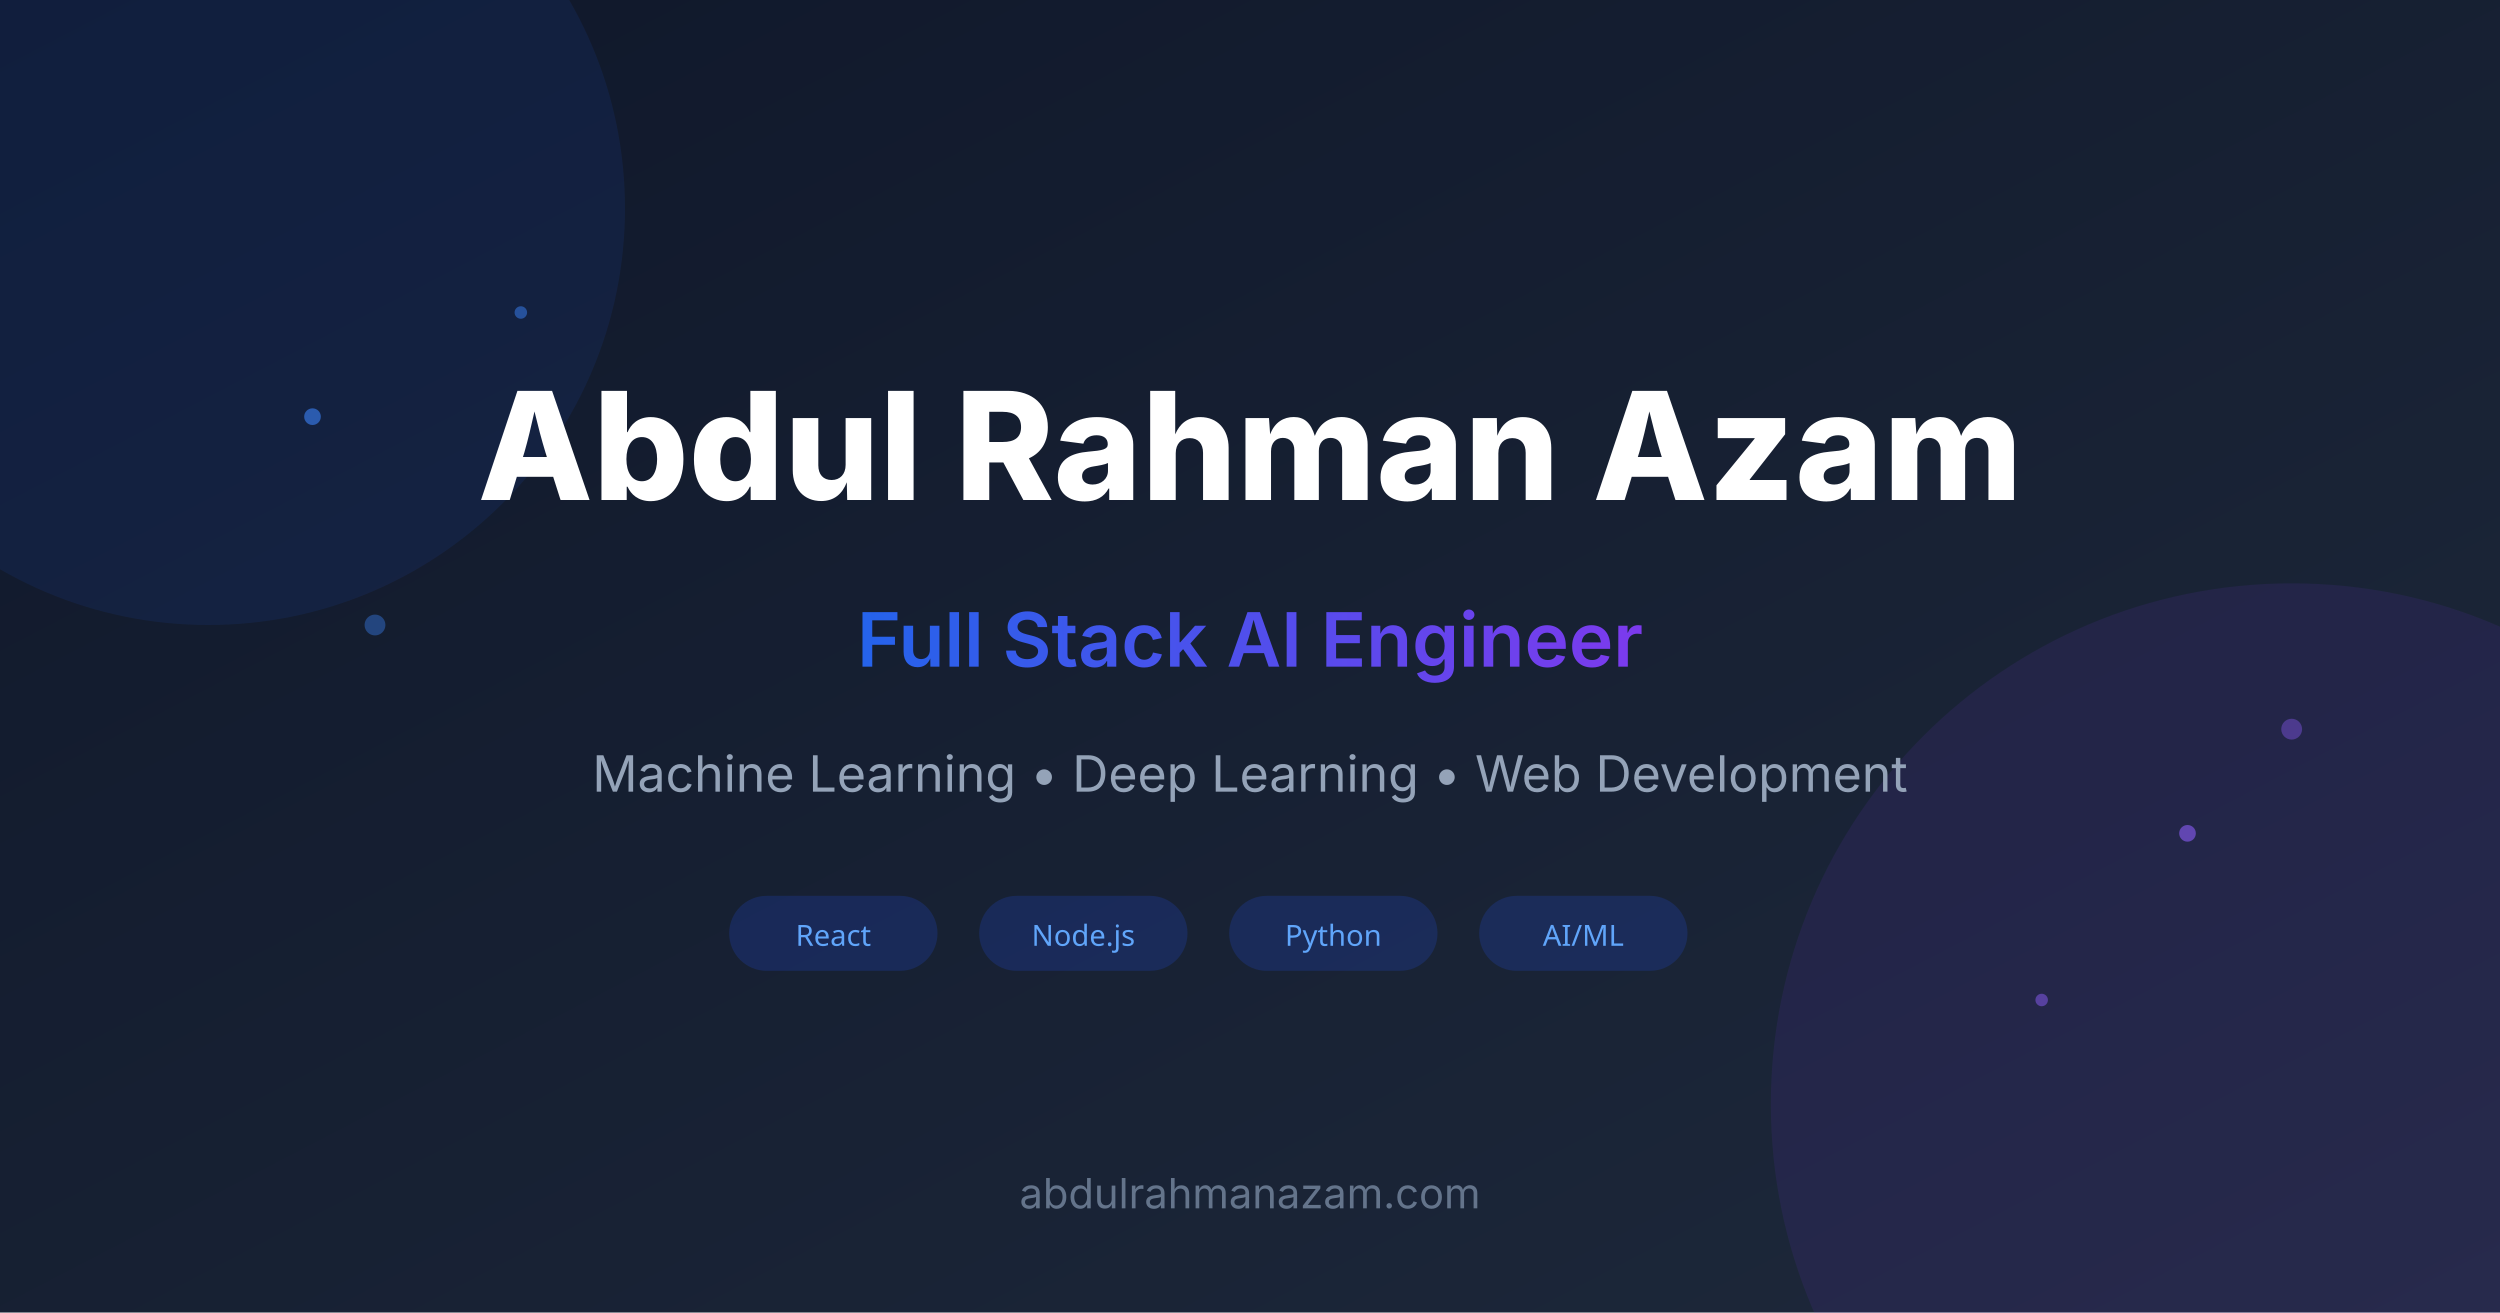
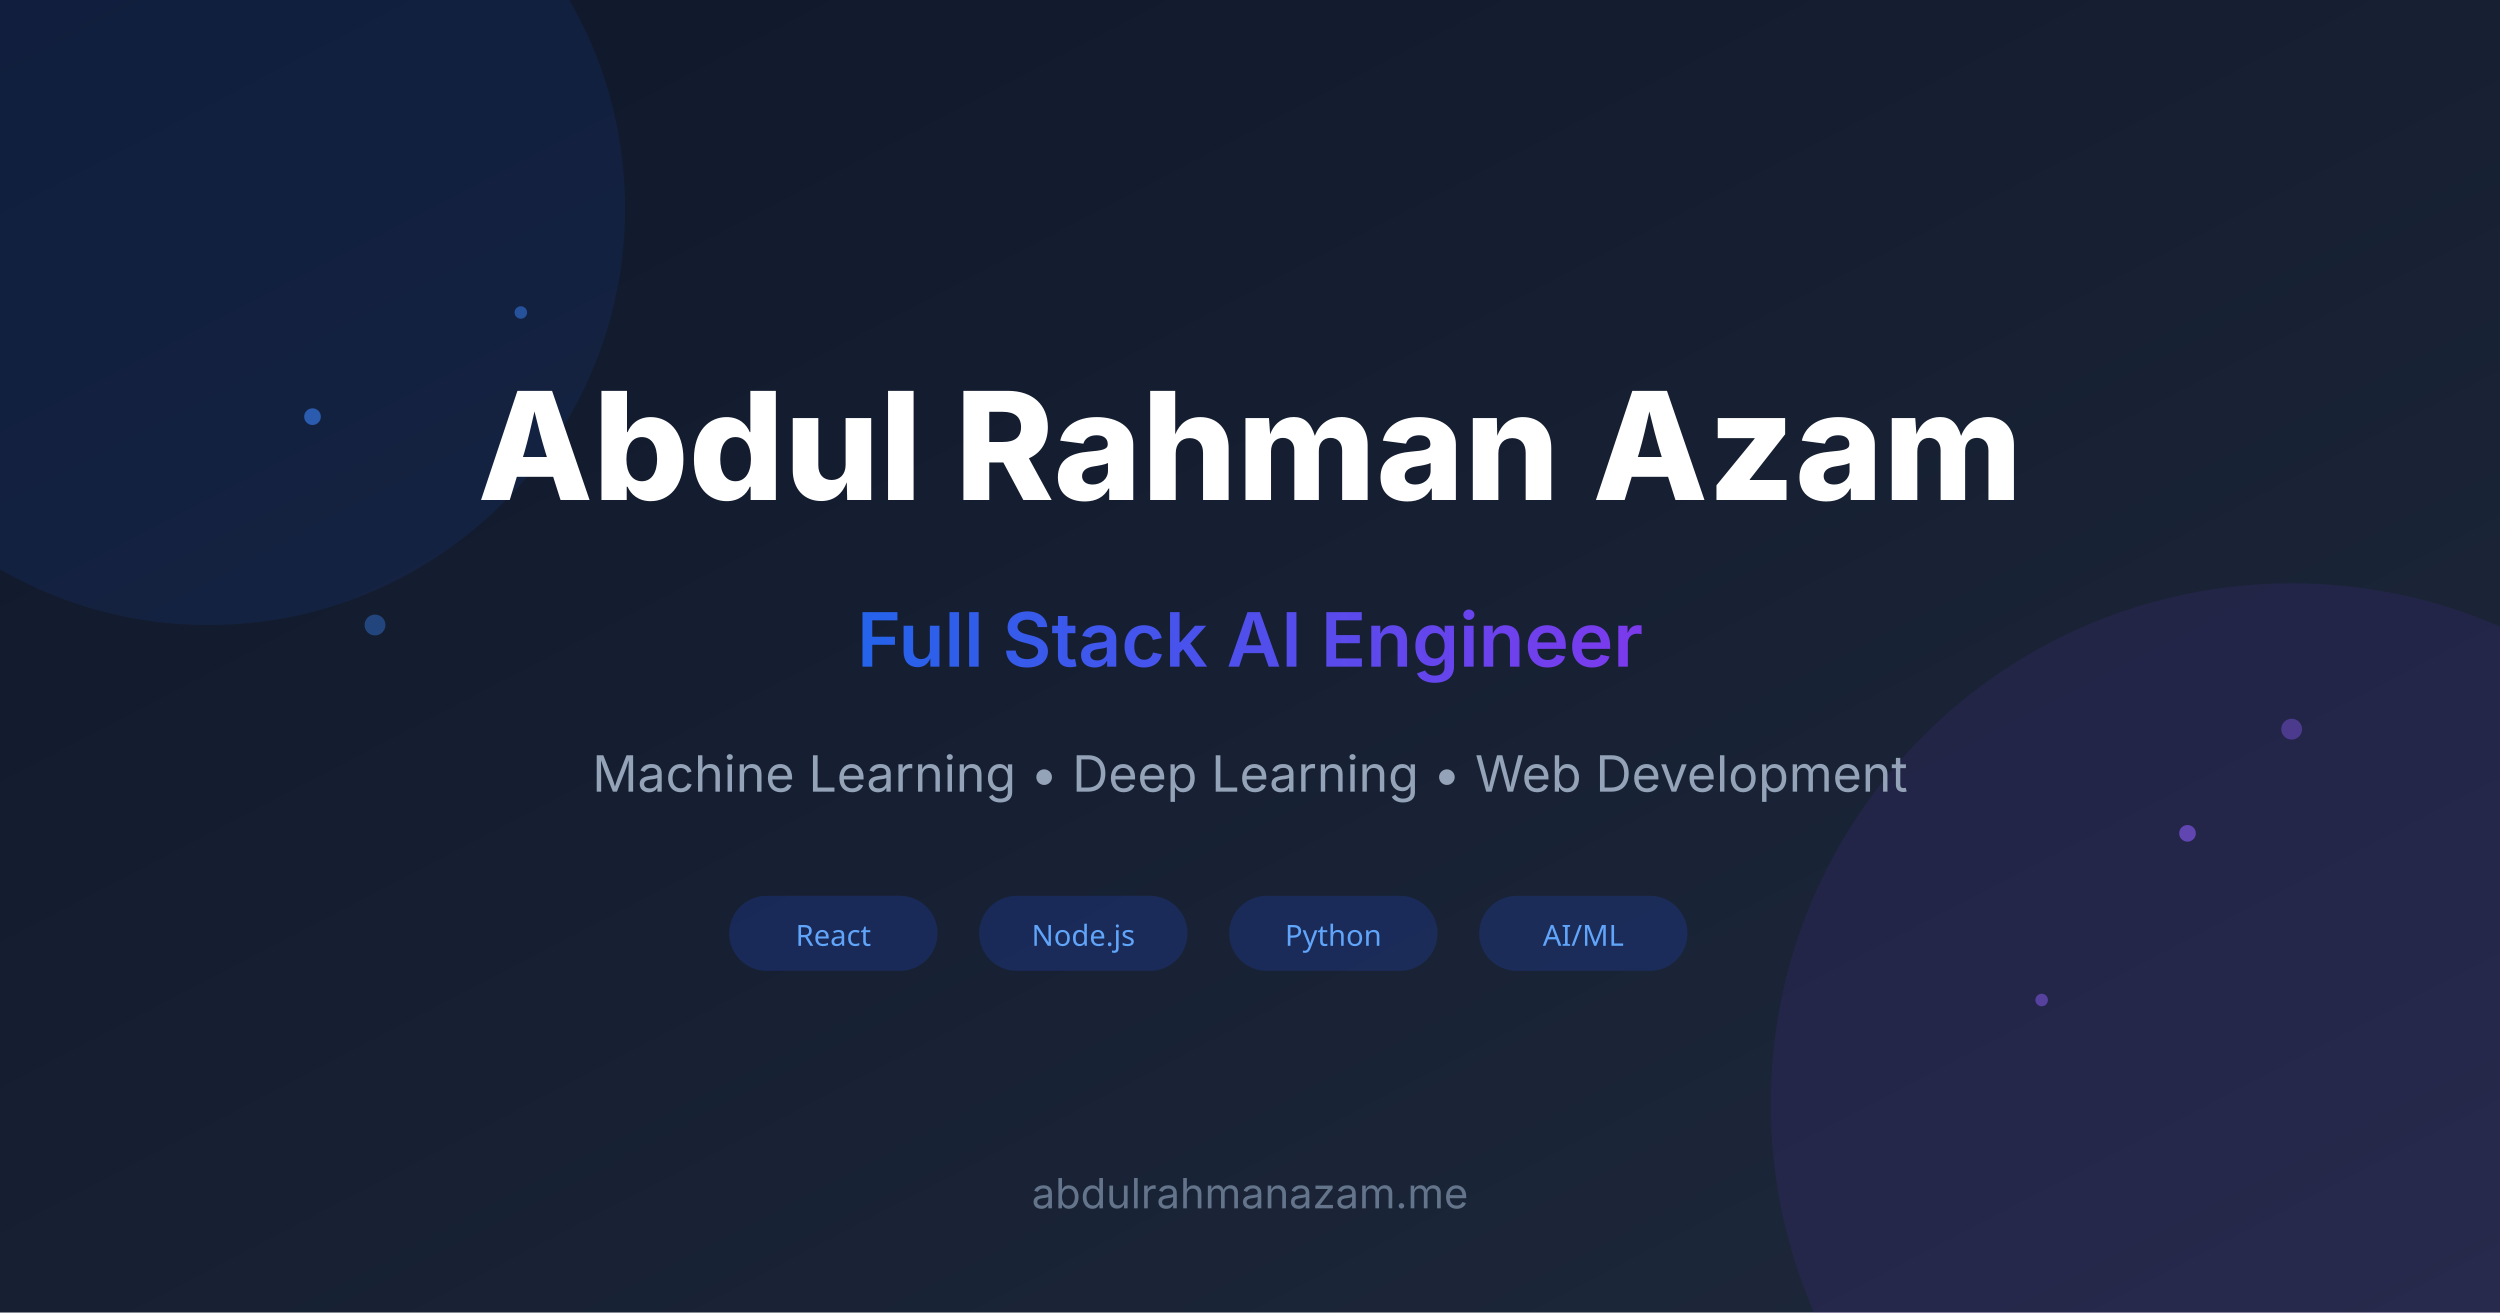
<svg xmlns="http://www.w3.org/2000/svg" width="1200" height="630" viewBox="0 0 1200 630" fill="none">
  <defs>
    <linearGradient id="bg-gradient" x1="0%" y1="0%" x2="100%" y2="100%">
      <stop offset="0%" style="stop-color:#0f172a;stop-opacity:1" />
      <stop offset="100%" style="stop-color:#1e293b;stop-opacity:1" />
    </linearGradient>
    <linearGradient id="accent-gradient" x1="0%" y1="0%" x2="100%" y2="0%">
      <stop offset="0%" style="stop-color:#2563eb;stop-opacity:1" />
      <stop offset="100%" style="stop-color:#7c3aed;stop-opacity:1" />
    </linearGradient>
  </defs>
  <rect width="1200" height="630" fill="url(#bg-gradient)" />
  <circle cx="100" cy="100" r="200" fill="#2563eb" fill-opacity="0.1" />
  <circle cx="1100" cy="530" r="250" fill="#7c3aed" fill-opacity="0.1" />
  <circle cx="150" cy="200" r="4" fill="#3b82f6" fill-opacity="0.6" />
  <circle cx="250" cy="150" r="3" fill="#3b82f6" fill-opacity="0.5" />
  <circle cx="180" cy="300" r="5" fill="#3b82f6" fill-opacity="0.4" />
  <circle cx="1050" cy="400" r="4" fill="#8b5cf6" fill-opacity="0.6" />
  <circle cx="980" cy="480" r="3" fill="#8b5cf6" fill-opacity="0.5" />
  <circle cx="1100" cy="350" r="5" fill="#8b5cf6" fill-opacity="0.4" />
  <text x="600" y="240" text-anchor="middle" font-family="system-ui, -apple-system, sans-serif" font-size="72" font-weight="800" fill="white">Abdul Rahman Azam</text>
  <text x="600" y="320" text-anchor="middle" font-family="system-ui, -apple-system, sans-serif" font-size="36" font-weight="600" fill="url(#accent-gradient)">Full Stack AI Engineer</text>
  <text x="600" y="380" text-anchor="middle" font-family="system-ui, -apple-system, sans-serif" font-size="24" fill="#94a3b8">Machine Learning • Deep Learning • Web Development</text>
  <rect x="350" y="430" width="100" height="36" rx="18" fill="#1e40af" fill-opacity="0.3" />
  <text x="400" y="454" text-anchor="middle" font-family="system-ui, sans-serif" font-size="14" fill="#60a5fa">React</text>
  <rect x="470" y="430" width="100" height="36" rx="18" fill="#1e40af" fill-opacity="0.3" />
  <text x="520" y="454" text-anchor="middle" font-family="system-ui, sans-serif" font-size="14" fill="#60a5fa">Node.js</text>
  <rect x="590" y="430" width="100" height="36" rx="18" fill="#1e40af" fill-opacity="0.3" />
  <text x="640" y="454" text-anchor="middle" font-family="system-ui, sans-serif" font-size="14" fill="#60a5fa">Python</text>
  <rect x="710" y="430" width="100" height="36" rx="18" fill="#1e40af" fill-opacity="0.3" />
  <text x="760" y="454" text-anchor="middle" font-family="system-ui, sans-serif" font-size="14" fill="#60a5fa">AI/ML</text>
-   <text x="600" y="580" text-anchor="middle" font-family="system-ui, -apple-system, sans-serif" font-size="20" fill="#64748b">abdulrahmanazam.com</text>
+   <text x="600" y="580" text-anchor="middle" font-family="system-ui, -apple-system, sans-serif" font-size="20" fill="#64748b">abdulrahmanazam.me</text>
</svg>
